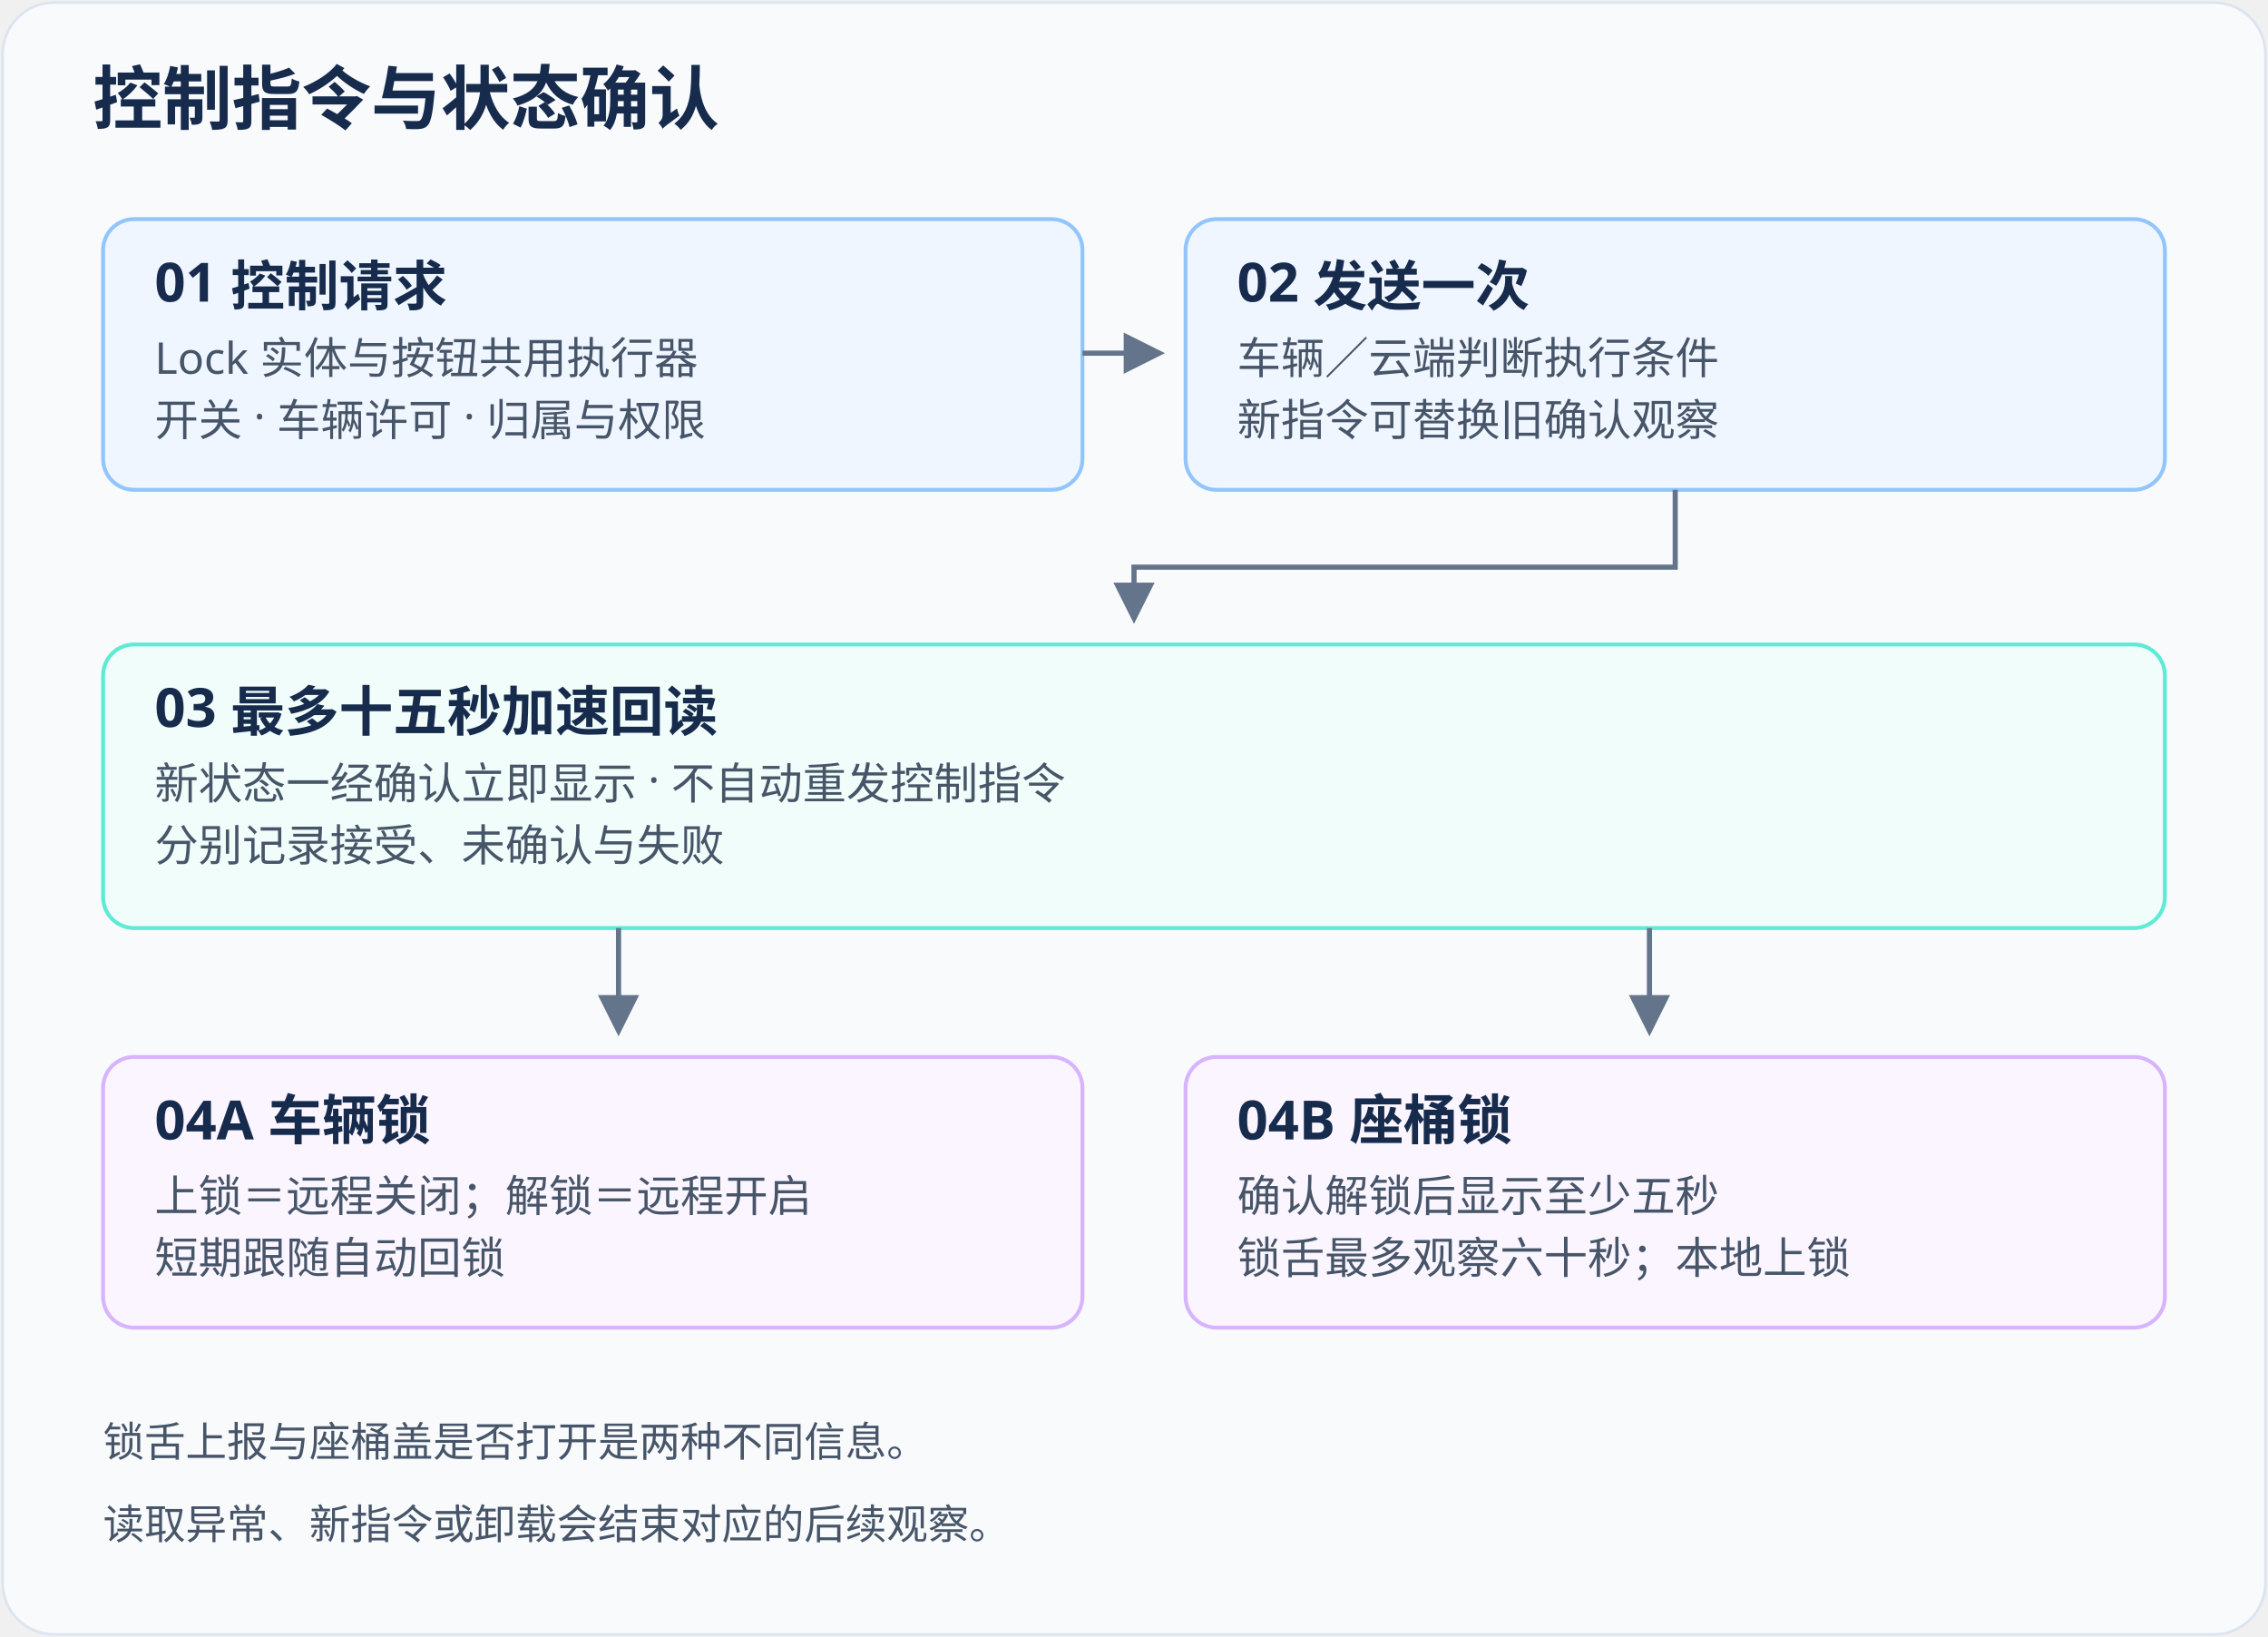
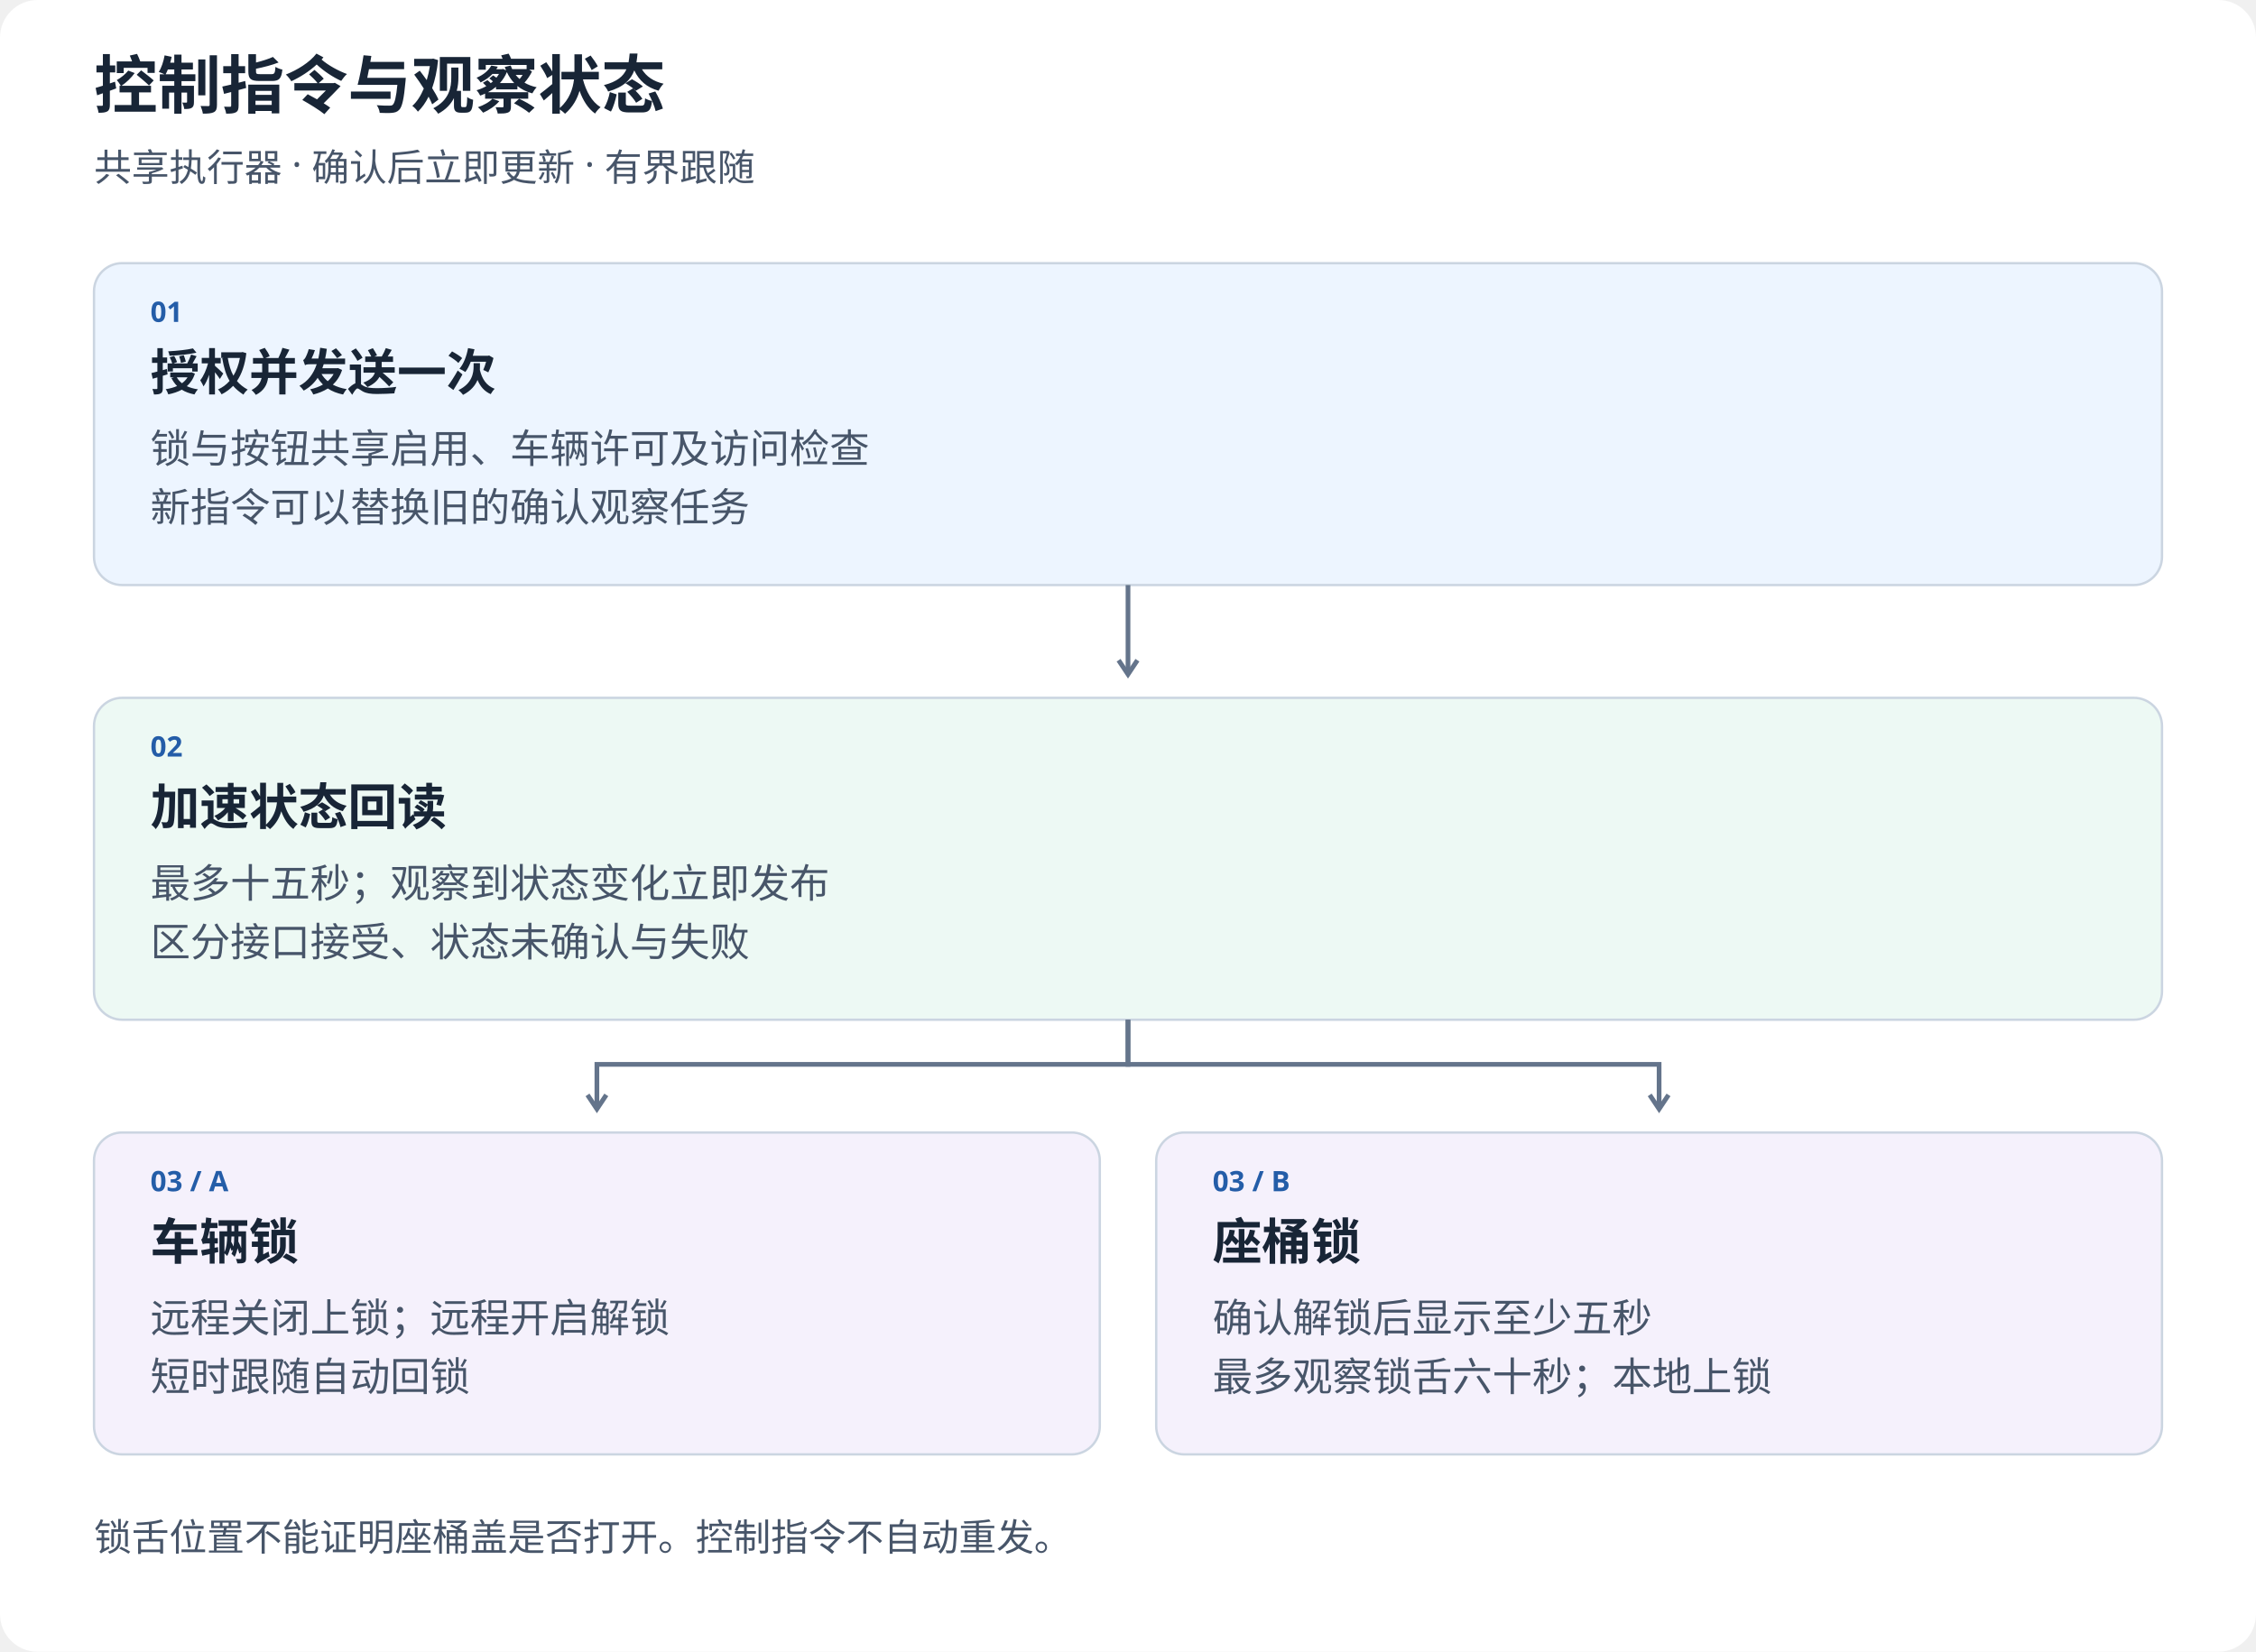
- <svg xmlns="http://www.w3.org/2000/svg" width="880" height="635" viewBox="0 0 880 635" role="img" aria-labelledby="title desc" xml:lang="zh-Hans">
-   <defs>
-     <marker id="arrow" markerWidth="8" markerHeight="8" refX="7" refY="4" orient="auto-start-reverse">
-       <path d="M0 0 L8 4 L0 8 Z" fill="#64748b" />
-     </marker>
-   </defs>
-   <style>
-   text {font-family: -apple-system, BlinkMacSystemFont, 'Segoe UI', 'Noto Sans',
-     'Noto Sans CJK SC', 'PingFang SC', 'Microsoft YaHei', sans-serif; fill: #172b4d}
-   .title {font-size: 27px; font-weight: 700}
-   .label {font-size: 21px; font-weight: 650}
-   .body {font-size: 17px; fill: #475569}
-   .foot {font-size: 16px; fill: #475569}
-   .page {fill: #f8fafc; stroke: #dbe4ef}
-   .card {fill: #fff; stroke: #cbd5e1; stroke-width: 1.5}
-   .blue {fill: #eff6ff; stroke: #93c5fd}
-   .green {fill: #f0fdfa; stroke: #5eead4}
-   .purple {fill: #faf5ff; stroke: #d8b4fe}
-   .line {fill: none; stroke: #64748b; stroke-width: 2; marker-end: url(#arrow)}
- </style>
-   <rect class="page" x="1" y="1" width="878" height="633" rx="20" />
-   <text class="title" x="36" y="48">控制指令与状态确认</text>
-   <rect class="card blue" x="40" y="85" width="380" height="105" rx="12" />
-   <text class="label" x="60" y="117">01  控制请求</text>
-   <text class="body" x="60" y="145">Lock 实体与按钮共用执行器</text>
-   <text class="body" x="60" y="169">开关 · 车辆许可 · 归属与权限</text>
-   <rect class="card blue" x="460" y="85" width="380" height="105" rx="12" />
-   <text class="label" x="480" y="117">02  发送一次</text>
-   <text class="body" x="480" y="145">车辆／云端判断执行条件</text>
-   <text class="body" x="480" y="169">新指令可替换旧确认观察</text>
-   <path class="line" d="M 420 137 H 450" />
-   <path class="line" d="M 650 190 V 220 H 440 V 240" />
-   <rect class="card green" x="40" y="250" width="800" height="110" rx="12" />
-   <text class="label" x="60" y="282">03  最多十五秒加速回读</text>
-   <text class="body" x="60" y="310">新状态一经确认立即显示 · 不自动重发控制指令</text>
-   <text class="body" x="60" y="334">分别记录接受、未确认与失败</text>
-   <path class="line" d="M 240 360 V 400" />
-   <path class="line" d="M 640 360 V 400" />
-   <rect class="card purple" x="40" y="410" width="380" height="105" rx="12" />
-   <text class="label" x="60" y="442">04A  车辆锁</text>
-   <text class="body" x="60" y="470">上锁＝远程关闭；解锁＝远程开启</text>
-   <text class="body" x="60" y="494">短期跟随自动回锁</text>
-   <rect class="card purple" x="460" y="410" width="380" height="105" rx="12" />
-   <text class="label" x="480" y="442">04B  座桶锁</text>
-   <text class="body" x="480" y="470">确认解锁后显示至少五秒</text>
-   <text class="body" x="480" y="494">锁舌最多观察六十秒；本地上锁</text>
-   <text class="foot" x="40" y="565">锁舌上报与座桶盖是否打开是两种不同信息。</text>
-   <text class="foot" x="40" y="597">读取异常、新指令或卸载会结束对应的后续观察。</text>
+ <svg xmlns="http://www.w3.org/2000/svg" width="960" height="703" viewBox="0 0 960 703" role="img" aria-labelledby="title desc" xml:lang="zh-Hans">
+   <style>text {font-family: -apple-system, BlinkMacSystemFont, "Segoe UI", "Noto Sans", "PingFang SC", "Microsoft YaHei", sans-serif}</style>
+   <rect width="960" height="703" rx="16" fill="#ffffff" />
+   <text x="40" y="46" font-size="27" font-weight="700" fill="#182536">控制指令与观察状态</text>
+   <text x="40" y="77" font-size="16" font-weight="400" fill="#475569">共享执行器 · 确认后立即更新 · 有界跟随</text>
+   <rect x="40" y="112" width="880" height="137" rx="12" fill="#edf5ff" stroke="#cbd5e1" />
+   <text x="64" y="137" font-size="12" font-weight="700" fill="#245da8">01</text>
+   <text x="64" y="166" font-size="21" font-weight="650" fill="#182536">授权并发送一次</text>
+   <text x="64" y="197" font-size="17" font-weight="400" fill="#475569">锁与按钮共享启用、车辆许可及访问检查</text>
+   <text x="64" y="222" font-size="17" font-weight="400" fill="#475569">新指令可以替换旧的确认观察任务</text>
+   <path d="M480 249 V268 H480 V287" fill="none" stroke="#64748b" stroke-width="2" />
+   <path d="M476 281 L480 287 L484 281" fill="none" stroke="#64748b" stroke-width="2" />
+   <rect x="40" y="297" width="880" height="137" rx="12" fill="#edf9f4" stroke="#cbd5e1" />
+   <text x="64" y="322" font-size="12" font-weight="700" fill="#245da8">02</text>
+   <text x="64" y="351" font-size="21" font-weight="650" fill="#182536">加速状态回读</text>
+   <text x="64" y="382" font-size="17" font-weight="400" fill="#475569">最多十五秒；观察到状态变化立即发布</text>
+   <text x="64" y="407" font-size="17" font-weight="400" fill="#475569">区分接口接受、状态未确认与失败</text>
+   <path d="M480 434 V453 H254 V472" fill="none" stroke="#64748b" stroke-width="2" />
+   <path d="M250 466 L254 472 L258 466" fill="none" stroke="#64748b" stroke-width="2" />
+   <path d="M480 434 V453 H706 V472" fill="none" stroke="#64748b" stroke-width="2" />
+   <path d="M702 466 L706 472 L710 466" fill="none" stroke="#64748b" stroke-width="2" />
+   <rect x="40" y="482" width="428" height="137" rx="12" fill="#f5f1fc" stroke="#cbd5e1" />
+   <text x="64" y="507" font-size="12" font-weight="700" fill="#245da8">03 / A</text>
+   <text x="64" y="536" font-size="21" font-weight="650" fill="#182536">车辆锁</text>
+   <text x="64" y="567" font-size="17" font-weight="400" fill="#475569">远程关闭上锁；远程开启解锁</text>
+   <text x="64" y="592" font-size="17" font-weight="400" fill="#475569">短时跟随自动回锁</text>
+   <rect x="492" y="482" width="428" height="137" rx="12" fill="#f5f1fc" stroke="#cbd5e1" />
+   <text x="516" y="507" font-size="12" font-weight="700" fill="#245da8">03 / B</text>
+   <text x="516" y="536" font-size="21" font-weight="650" fill="#182536">座桶锁</text>
+   <text x="516" y="567" font-size="17" font-weight="400" fill="#475569">确认解锁后显示至少五秒</text>
+   <text x="516" y="592" font-size="17" font-weight="400" fill="#475569">最多观察锁舌六十秒；本地上锁</text>
+   <text x="40" y="660" font-size="16" font-weight="400" fill="#475569">锁舌位置不能证明座桶盖是否打开。控制指令不自动重发。</text>
</svg>
